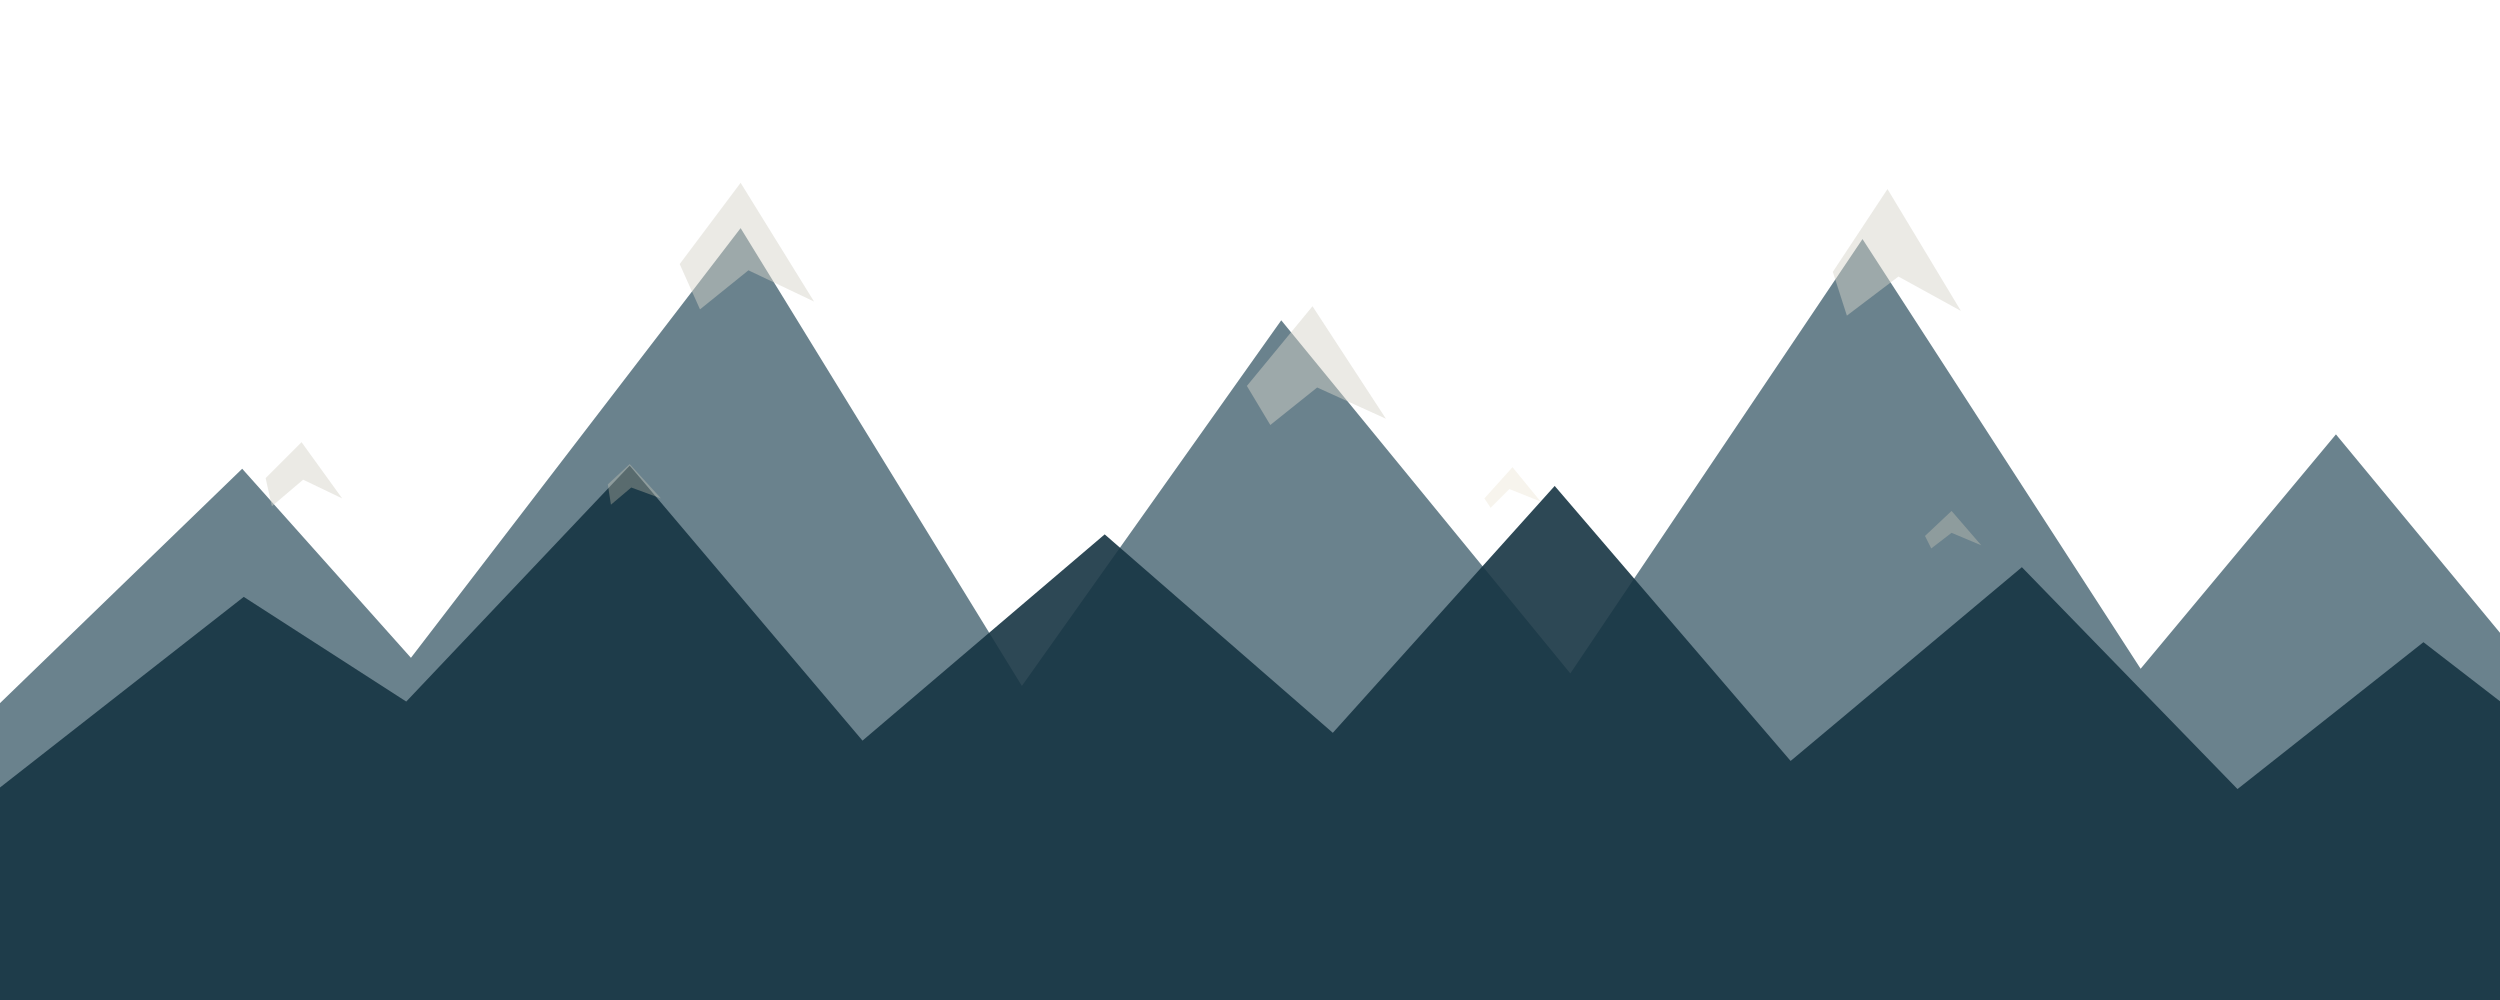
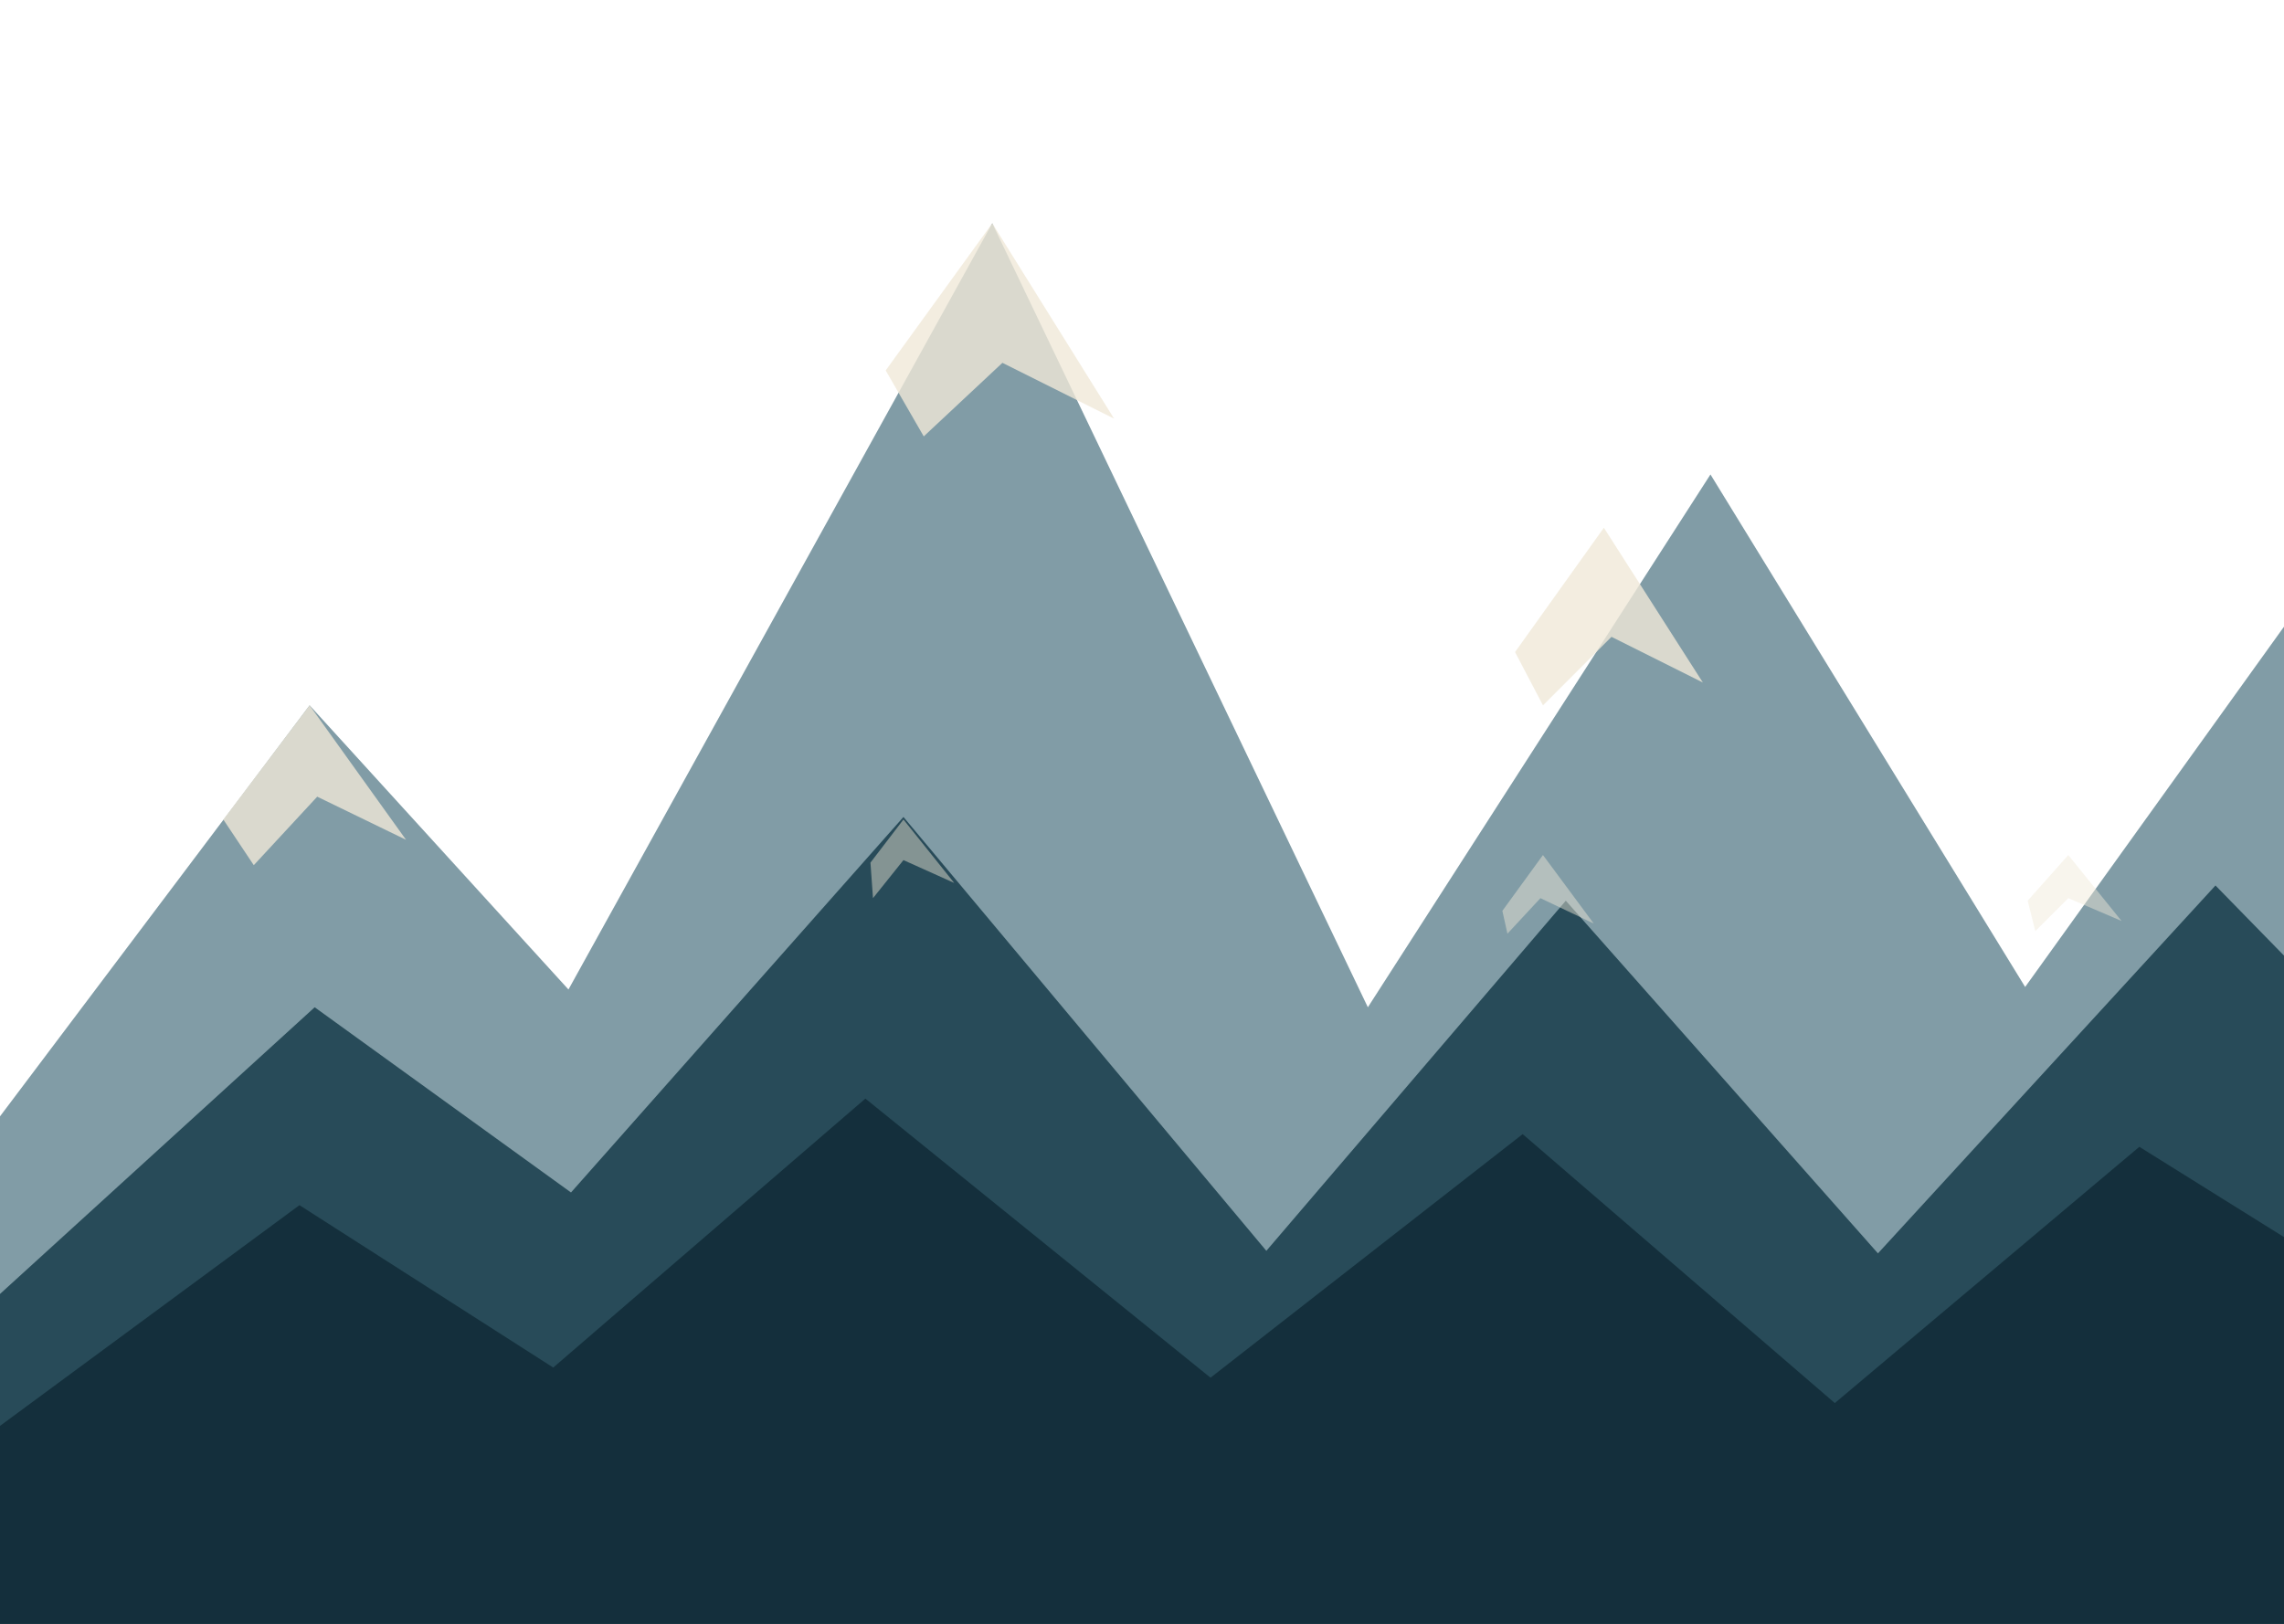
- <svg xmlns="http://www.w3.org/2000/svg" viewBox="0 0 1600 640" fill="none">
-   <path d="M0 450 155 300l108 121 211-275 180 293L820 205l185 226 187-278 178 275 125-150 105 127v235H0z" fill="#315261" fill-opacity=".72" />
-   <path d="m435 169 39-52 47 76-42-20-31 25zm363 78 42-51 47 72-44-20-30 24zm375-73 35-53 47 78-40-22-33 25zm-1003 132 23-23 26 36-25-12-20 17z" fill="#d4d2c8" fill-opacity=".48" />
-   <path d="M0 504 156 382l104 67 143-151 149 176 155-132 146 127 142-158 151 176 148-124 138 142 119-94 149 115v114H0z" fill="#173543" fill-opacity=".9" />
-   <path d="m389 310 14-13 20 22-19-7-13 11zm561 9 18-20 18 22-20-8-12 12zm282 24 17-16 19 22-19-8-13 10z" fill="#e5d8c1" fill-opacity=".3" />
+ <svg xmlns="http://www.w3.org/2000/svg" viewBox="0 0 900 640" fill="none">
+   <path d="M0 440 122 278l102 112L391 88l148 309 135-210 124 202 102-142v393H0z" fill="#668692" fill-opacity=".82" />
+   <path d="m88 323 34-45 38 53-35-17-25 27zm261-177 42-58 48 77-44-22-31 29zm248 111 35-49 39 61-36-18-27 27z" fill="#f0e8d8" fill-opacity=".8" />
+   <path d="M0 510 124 397l101 73 131-148 143 171 118-138 123 139 133-145 127 130v168H0z" fill="#254856" fill-opacity=".96" />
+   <path d="M0 562 118 475l100 64 123-106 136 110 123-96 123 106 120-101 157 98v90H0z" fill="#142f3b" fill-opacity=".98" />
+   <path d="m343 340 13-17 20 25-20-9-12 15zm249 19 16-22 20 27-21-10-13 14zm207-4 16-18 21 26-21-9-13 13z" fill="#f0e8d8" fill-opacity=".46" />
</svg>
